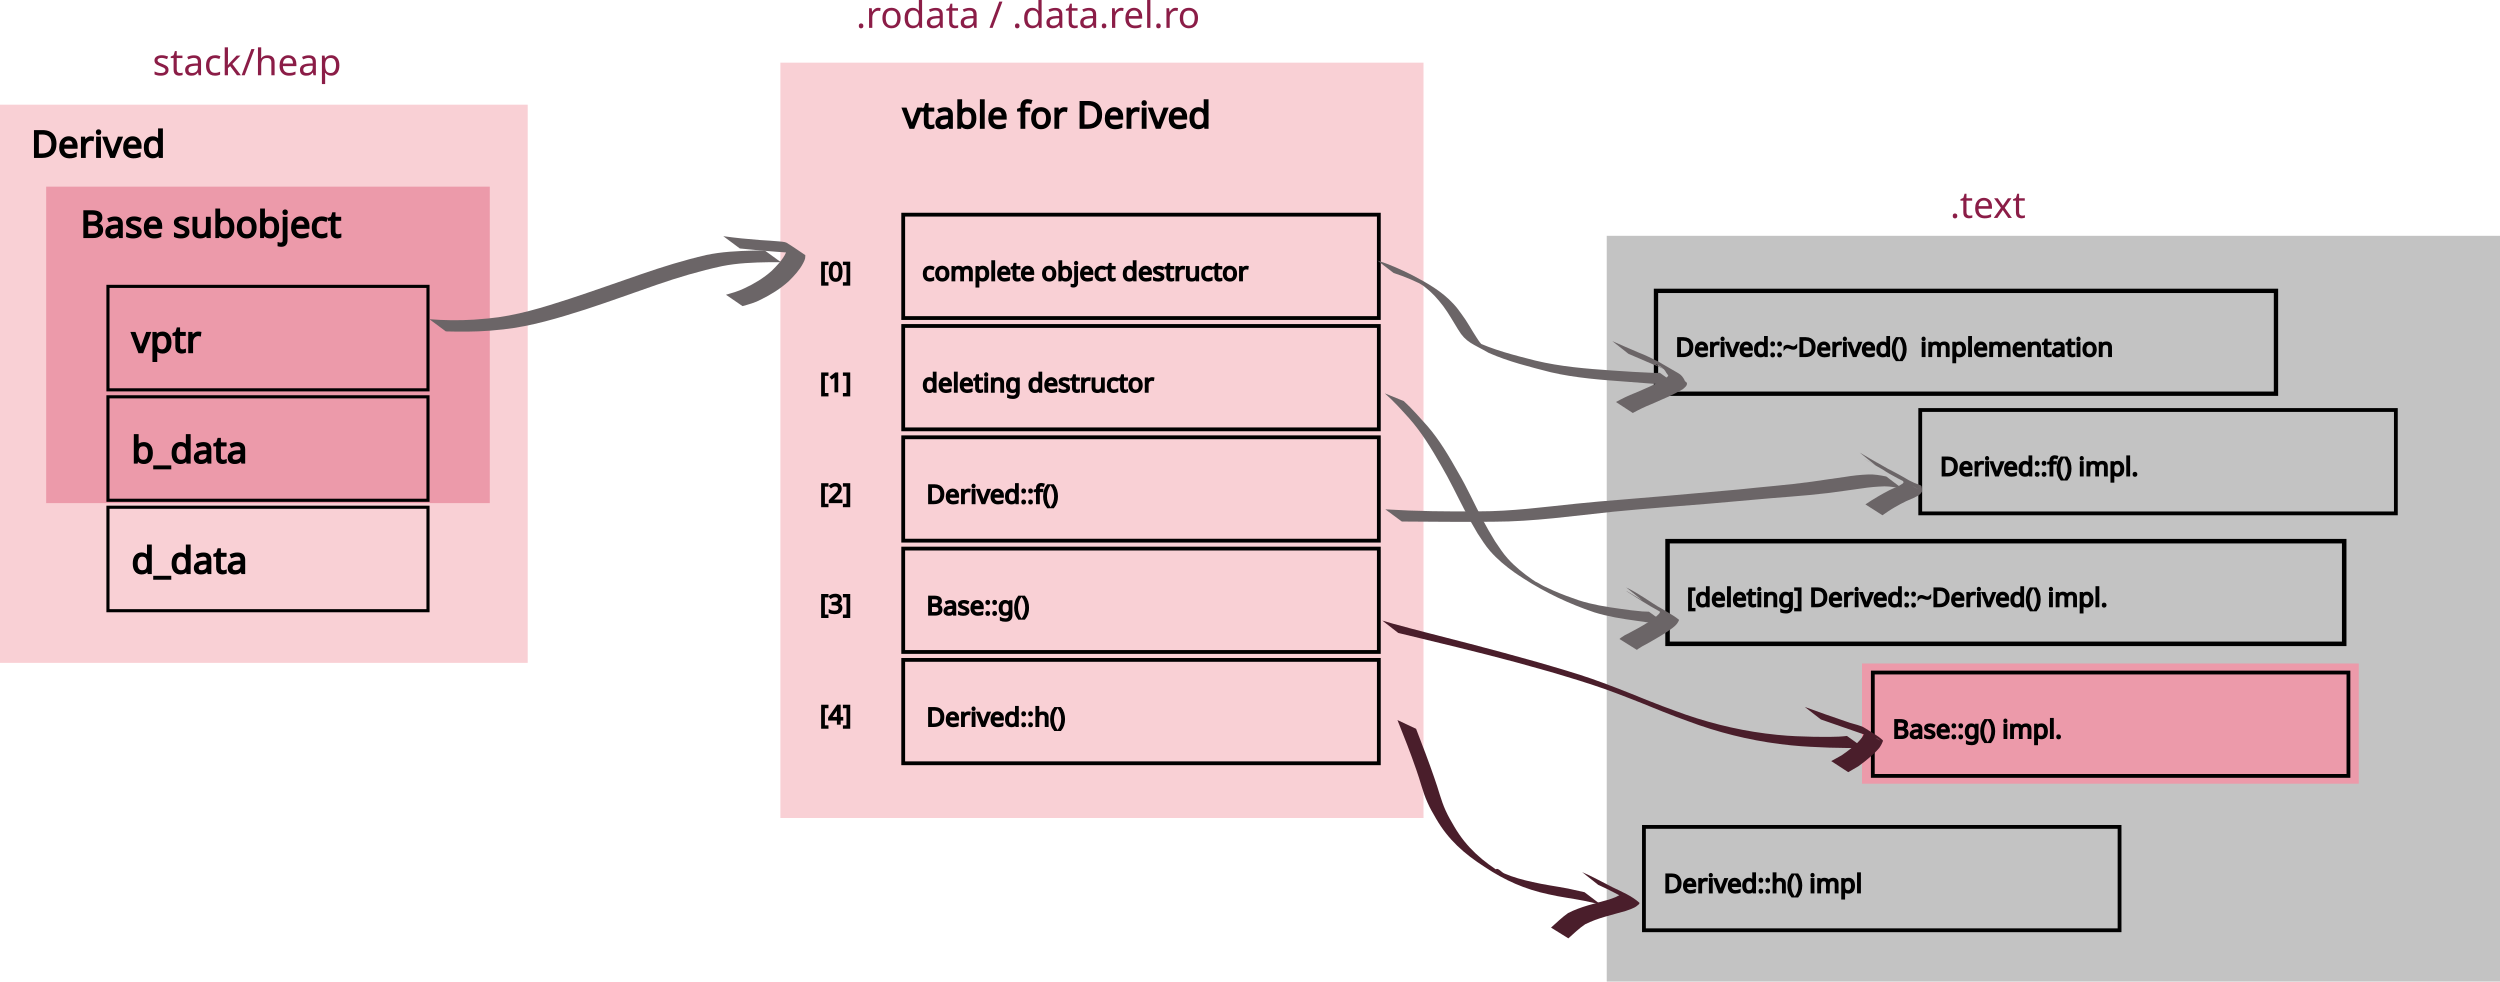
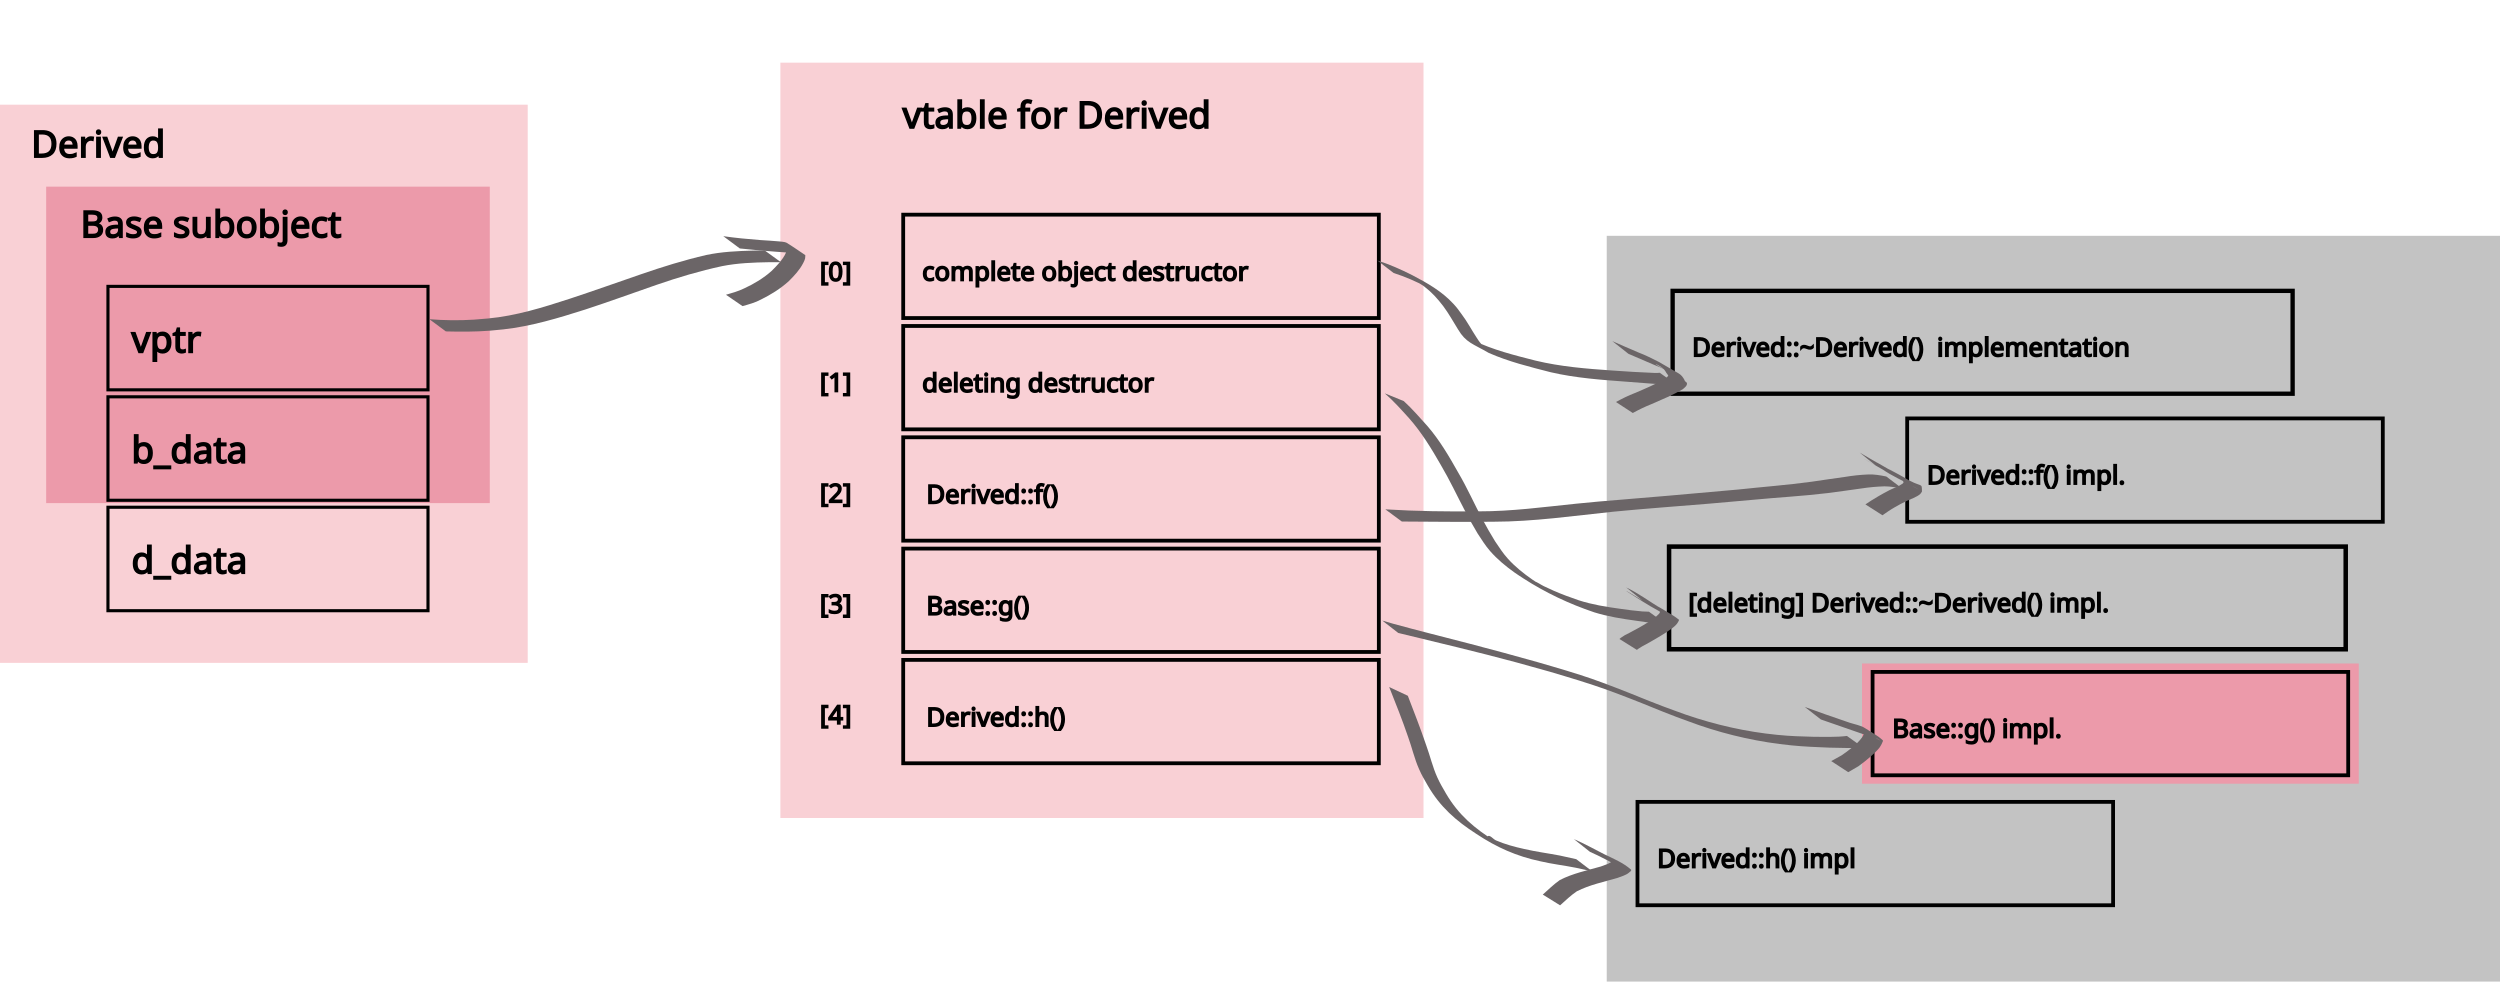
<svg xmlns="http://www.w3.org/2000/svg" width="480.707mm" height="188.742mm" viewBox="0 0 480.707 188.742" version="1.1" id="svg1">
  <defs id="defs1">
    <linearGradient id="swatch25">
      <stop style="stop-color:#6b6567;stop-opacity:1;" offset="0" id="stop25" />
    </linearGradient>
  </defs>
  <rect style="fill:#c3c3c3;fill-opacity:1;stroke-width:0.548" id="rect2-0" width="171.759" height="143.399" x="308.948" y="45.343" />
  <g id="layer1" transform="translate(-46.04083,-47.75309)">
    <rect style="fill:#f7c6cc;fill-opacity:0.82;stroke-width:0.247" id="rect1" width="101.468" height="107.332" x="46.041" y="67.882" />
    <rect style="fill:#f7c6cc;fill-opacity:0.82;stroke-width:0.318" id="rect1-6" width="123.662" height="145.237" x="196.096" y="59.803" />
    <rect style="fill:#ec9aaa;fill-opacity:1;stroke-width:0.251" id="rect2" width="85.3" height="60.851" x="54.918" y="83.642" />
    <text xml:space="preserve" style="font-style:normal;font-variant:normal;font-weight:normal;font-stretch:normal;font-size:4.939px;font-family:'Hack Nerd Font Mono';-inkscape-font-specification:'Hack Nerd Font Mono, Normal';font-variant-ligatures:normal;font-variant-caps:normal;font-variant-numeric:normal;font-variant-east-asian:normal;text-align:start;writing-mode:lr-tb;direction:ltr;text-anchor:start;fill:#000000;fill-opacity:1;stroke:#000000;stroke-width:0.3;stroke-dasharray:none;stroke-opacity:1" x="52.037" y="77.967" id="text3-9-6">
      <tspan id="tspan3-3-6" style="font-style:normal;font-variant:normal;font-weight:normal;font-stretch:normal;font-size:7.056px;font-family:'Hack Nerd Font Mono';-inkscape-font-specification:'Hack Nerd Font Mono, Normal';font-variant-ligatures:normal;font-variant-caps:normal;font-variant-numeric:normal;font-variant-east-asian:normal;fill:#000000;fill-opacity:1;stroke-width:0.3;stroke-dasharray:none" x="52.037" y="77.967">Derived</tspan>
    </text>
    <text xml:space="preserve" style="font-style:normal;font-variant:normal;font-weight:normal;font-stretch:normal;font-size:4.939px;font-family:'Hack Nerd Font Mono';-inkscape-font-specification:'Hack Nerd Font Mono, Normal';font-variant-ligatures:normal;font-variant-caps:normal;font-variant-numeric:normal;font-variant-east-asian:normal;text-align:start;writing-mode:lr-tb;direction:ltr;text-anchor:start;fill:#000000;fill-opacity:1;stroke:#000000;stroke-width:0.3;stroke-dasharray:none;stroke-opacity:1" x="61.528" y="93.374" id="text3-9-6-0">
      <tspan id="tspan3-3-6-4" style="font-style:normal;font-variant:normal;font-weight:normal;font-stretch:normal;font-size:7.056px;font-family:'Hack Nerd Font Mono';-inkscape-font-specification:'Hack Nerd Font Mono, Normal';font-variant-ligatures:normal;font-variant-caps:normal;font-variant-numeric:normal;font-variant-east-asian:normal;fill:#000000;fill-opacity:1;stroke-width:0.3;stroke-dasharray:none" x="61.528" y="93.374">Base subobject</tspan>
    </text>
    <g id="g5-0" transform="translate(-38.42164,103)">
      <g id="g8-1" transform="translate(58.81746,-6.151843)" />
      <g id="g11" transform="translate(-81.9942,-56.24989)">
        <g id="g8" transform="translate(50.07812,2.997634)">
          <text xml:space="preserve" style="font-style:normal;font-variant:normal;font-weight:normal;font-stretch:normal;font-size:4.939px;font-family:'Hack Nerd Font Mono';-inkscape-font-specification:'Hack Nerd Font Mono, Normal';font-variant-ligatures:normal;font-variant-caps:normal;font-variant-numeric:normal;font-variant-east-asian:normal;text-align:start;writing-mode:lr-tb;direction:ltr;text-anchor:start;fill:#000000;fill-opacity:1;stroke:#000000;stroke-width:0.3;stroke-dasharray:none;stroke-opacity:1" x="54.324" y="101.806" id="text3-9-6-0-4" transform="translate(87.34087,-36.03676)">
            <tspan id="tspan3-3-6-4-1" style="font-style:normal;font-variant:normal;font-weight:normal;font-stretch:normal;font-size:7.056px;font-family:'Hack Nerd Font Mono';-inkscape-font-specification:'Hack Nerd Font Mono, Normal';font-variant-ligatures:normal;font-variant-caps:normal;font-variant-numeric:normal;font-variant-east-asian:normal;fill:#000000;fill-opacity:1;stroke-width:0.3;stroke-dasharray:none" x="54.324" y="101.806">vptr</tspan>
          </text>
          <rect style="fill:none;fill-opacity:1;stroke:#000000;stroke-width:0.6;stroke-dasharray:none;stroke-opacity:1" id="rect3-0" width="61.538" height="19.894" x="137.163" y="97.403" transform="translate(-0.02605311,-44.33292)" />
        </g>
        <g id="g10" transform="translate(50.07812,45.46654)">
          <text xml:space="preserve" style="font-style:normal;font-variant:normal;font-weight:normal;font-stretch:normal;font-size:4.939px;font-family:'Hack Nerd Font Mono';-inkscape-font-specification:'Hack Nerd Font Mono, Normal';font-variant-ligatures:normal;font-variant-caps:normal;font-variant-numeric:normal;font-variant-east-asian:normal;text-align:start;writing-mode:lr-tb;direction:ltr;text-anchor:start;fill:#000000;fill-opacity:1;stroke:#000000;stroke-width:0.3;stroke-dasharray:none;stroke-opacity:1" x="54.324" y="101.806" id="text3-9-6-0-4-5" transform="translate(87.34087,-36.03676)">
            <tspan id="tspan3-3-6-4-1-0" style="font-style:normal;font-variant:normal;font-weight:normal;font-stretch:normal;font-size:7.056px;font-family:'Hack Nerd Font Mono';-inkscape-font-specification:'Hack Nerd Font Mono, Normal';font-variant-ligatures:normal;font-variant-caps:normal;font-variant-numeric:normal;font-variant-east-asian:normal;fill:#000000;fill-opacity:1;stroke-width:0.3;stroke-dasharray:none" x="54.324" y="101.806">d_data</tspan>
          </text>
          <rect style="fill:none;fill-opacity:1;stroke:#000000;stroke-width:0.6;stroke-dasharray:none;stroke-opacity:1" id="rect3-0-6" width="61.538" height="19.894" x="137.163" y="97.403" transform="translate(-0.02605311,-44.33292)" />
        </g>
        <g id="g8-5" transform="translate(50.07812,24.23209)">
          <g id="g9">
            <text xml:space="preserve" style="font-style:normal;font-variant:normal;font-weight:normal;font-stretch:normal;font-size:4.939px;font-family:'Hack Nerd Font Mono';-inkscape-font-specification:'Hack Nerd Font Mono, Normal';font-variant-ligatures:normal;font-variant-caps:normal;font-variant-numeric:normal;font-variant-east-asian:normal;text-align:start;writing-mode:lr-tb;direction:ltr;text-anchor:start;fill:#000000;fill-opacity:1;stroke:#000000;stroke-width:0.3;stroke-dasharray:none;stroke-opacity:1" x="54.324" y="101.806" id="text3-9-6-0-4-9" transform="translate(87.34087,-36.03676)">
              <tspan id="tspan3-3-6-4-1-9" style="font-style:normal;font-variant:normal;font-weight:normal;font-stretch:normal;font-size:7.056px;font-family:'Hack Nerd Font Mono';-inkscape-font-specification:'Hack Nerd Font Mono, Normal';font-variant-ligatures:normal;font-variant-caps:normal;font-variant-numeric:normal;font-variant-east-asian:normal;fill:#000000;fill-opacity:1;stroke-width:0.3;stroke-dasharray:none" x="54.324" y="101.806">b_data</tspan>
            </text>
            <rect style="fill:none;fill-opacity:1;stroke:#000000;stroke-width:0.6;stroke-dasharray:none;stroke-opacity:1" id="rect3-0-0" width="61.538" height="19.894" x="137.163" y="97.403" transform="translate(-0.02605311,-44.33292)" />
          </g>
        </g>
      </g>
    </g>
    <text xml:space="preserve" style="font-style:normal;font-variant:normal;font-weight:normal;font-stretch:normal;font-size:4.939px;font-family:'Hack Nerd Font Mono';-inkscape-font-specification:'Hack Nerd Font Mono, Normal';font-variant-ligatures:normal;font-variant-caps:normal;font-variant-numeric:normal;font-variant-east-asian:normal;text-align:start;writing-mode:lr-tb;direction:ltr;text-anchor:start;fill:#000000;fill-opacity:1;stroke:#000000;stroke-width:0.3;stroke-dasharray:none;stroke-opacity:1" x="219.584" y="72.37" id="text3-9-6-0-8">
      <tspan id="tspan3-3-6-4-0" style="font-style:normal;font-variant:normal;font-weight:normal;font-stretch:normal;font-size:7.056px;font-family:'Hack Nerd Font Mono';-inkscape-font-specification:'Hack Nerd Font Mono, Normal';font-variant-ligatures:normal;font-variant-caps:normal;font-variant-numeric:normal;font-variant-east-asian:normal;fill:#000000;fill-opacity:1;stroke-width:0.3;stroke-dasharray:none" x="219.584" y="72.37">vtable for Derived</tspan>
    </text>
    <g id="g13" transform="translate(70.87616,13.10213)">
      <text xml:space="preserve" style="font-style:normal;font-variant:normal;font-weight:normal;font-stretch:normal;font-size:4.939px;font-family:'Hack Nerd Font Mono';-inkscape-font-specification:'Hack Nerd Font Mono, Normal';font-variant-ligatures:normal;font-variant-caps:normal;font-variant-numeric:normal;font-variant-east-asian:normal;text-align:start;writing-mode:lr-tb;direction:ltr;text-anchor:start;fill:#000000;fill-opacity:1;stroke:#000000;stroke-width:0.3;stroke-dasharray:none;stroke-opacity:1" x="153.298" y="131.446" id="text3-9-6-0-4-59">
        <tspan id="tspan3-3-6-4-1-22" style="font-style:normal;font-variant:normal;font-weight:normal;font-stretch:normal;font-size:4.939px;font-family:'Hack Nerd Font Mono';-inkscape-font-specification:'Hack Nerd Font Mono, Normal';font-variant-ligatures:normal;font-variant-caps:normal;font-variant-numeric:normal;font-variant-east-asian:normal;fill:#000000;fill-opacity:1;stroke-width:0.3;stroke-dasharray:none" x="153.298" y="131.446">Derived::f()</tspan>
      </text>
      <rect style="fill:none;fill-opacity:1;stroke:#000000;stroke-width:0.731;stroke-dasharray:none;stroke-opacity:1" id="rect3-0-8" width="91.454" height="19.877" x="148.836" y="118.733" />
    </g>
    <g id="g15" transform="translate(70.87616,13.47242)">
      <text xml:space="preserve" style="font-style:normal;font-variant:normal;font-weight:normal;font-stretch:normal;font-size:4.939px;font-family:'Hack Nerd Font Mono';-inkscape-font-specification:'Hack Nerd Font Mono, Normal';font-variant-ligatures:normal;font-variant-caps:normal;font-variant-numeric:normal;font-variant-east-asian:normal;text-align:start;writing-mode:lr-tb;direction:ltr;text-anchor:start;fill:#000000;fill-opacity:1;stroke:#000000;stroke-width:0.3;stroke-dasharray:none;stroke-opacity:1" x="153.298" y="173.915" id="text3-9-6-0-4-5-7">
        <tspan id="tspan3-3-6-4-1-0-36" style="font-style:normal;font-variant:normal;font-weight:normal;font-stretch:normal;font-size:4.939px;font-family:'Hack Nerd Font Mono';-inkscape-font-specification:'Hack Nerd Font Mono, Normal';font-variant-ligatures:normal;font-variant-caps:normal;font-variant-numeric:normal;font-variant-east-asian:normal;fill:#000000;fill-opacity:1;stroke-width:0.3;stroke-dasharray:none" x="153.298" y="173.915">Derived::h()</tspan>
      </text>
      <rect style="fill:none;fill-opacity:1;stroke:#000000;stroke-width:0.731;stroke-dasharray:none;stroke-opacity:1" id="rect3-0-6-1" width="91.454" height="19.877" x="148.836" y="161.167" />
    </g>
    <g id="g14" transform="translate(70.87616,13.28728)">
      <text xml:space="preserve" style="font-style:normal;font-variant:normal;font-weight:normal;font-stretch:normal;font-size:4.939px;font-family:'Hack Nerd Font Mono';-inkscape-font-specification:'Hack Nerd Font Mono, Normal';font-variant-ligatures:normal;font-variant-caps:normal;font-variant-numeric:normal;font-variant-east-asian:normal;text-align:start;writing-mode:lr-tb;direction:ltr;text-anchor:start;fill:#000000;fill-opacity:1;stroke:#000000;stroke-width:0.3;stroke-dasharray:none;stroke-opacity:1" x="153.298" y="152.681" id="text3-9-6-0-4-9-3">
        <tspan id="tspan3-3-6-4-1-9-1" style="font-style:normal;font-variant:normal;font-weight:normal;font-stretch:normal;font-size:4.939px;font-family:'Hack Nerd Font Mono';-inkscape-font-specification:'Hack Nerd Font Mono, Normal';font-variant-ligatures:normal;font-variant-caps:normal;font-variant-numeric:normal;font-variant-east-asian:normal;fill:#000000;fill-opacity:1;stroke-width:0.3;stroke-dasharray:none" x="153.298" y="152.681">Base::g()</tspan>
      </text>
      <rect style="fill:none;fill-opacity:1;stroke:#000000;stroke-width:0.731;stroke-dasharray:none;stroke-opacity:1" id="rect3-0-0-9" width="91.454" height="19.877" x="148.836" y="139.95" />
    </g>
    <text xml:space="preserve" style="font-style:normal;font-variant:normal;font-weight:normal;font-stretch:normal;font-size:4.939px;font-family:'Hack Nerd Font Mono';-inkscape-font-specification:'Hack Nerd Font Mono, Normal';font-variant-ligatures:normal;font-variant-caps:normal;font-variant-numeric:normal;font-variant-east-asian:normal;text-align:start;writing-mode:lr-tb;direction:ltr;text-anchor:start;fill:#000000;fill-opacity:1;stroke:#000000;stroke-width:0.3;stroke-dasharray:none;stroke-opacity:1" x="203.692" y="101.745" id="text3-9-6-0-4-59-5-5-6-9">
      <tspan id="tspan3-3-6-4-1-22-0-4-2-6" style="font-style:normal;font-variant:normal;font-weight:normal;font-stretch:normal;font-size:4.939px;font-family:'Hack Nerd Font Mono';-inkscape-font-specification:'Hack Nerd Font Mono, Normal';font-variant-ligatures:normal;font-variant-caps:normal;font-variant-numeric:normal;font-variant-east-asian:normal;fill:#000000;fill-opacity:1;stroke-width:0.3;stroke-dasharray:none" x="203.692" y="101.745">[0]</tspan>
    </text>
    <text xml:space="preserve" style="font-style:normal;font-variant:normal;font-weight:normal;font-stretch:normal;font-size:4.939px;font-family:'Hack Nerd Font Mono';-inkscape-font-specification:'Hack Nerd Font Mono, Normal';font-variant-ligatures:normal;font-variant-caps:normal;font-variant-numeric:normal;font-variant-east-asian:normal;text-align:start;writing-mode:lr-tb;direction:ltr;text-anchor:start;fill:#000000;fill-opacity:1;stroke:#000000;stroke-width:0.3;stroke-dasharray:none;stroke-opacity:1" x="203.692" y="123.045" id="text3-9-6-0-4-59-5-5-6-8-0">
      <tspan style="font-style:normal;font-variant:normal;font-weight:normal;font-stretch:normal;font-size:4.939px;font-family:'Hack Nerd Font Mono';-inkscape-font-specification:'Hack Nerd Font Mono, Normal';font-variant-ligatures:normal;font-variant-caps:normal;font-variant-numeric:normal;font-variant-east-asian:normal;fill:#000000;fill-opacity:1;stroke-width:0.3;stroke-dasharray:none" x="203.692" y="123.045" id="tspan15-2">[1]</tspan>
    </text>
    <text xml:space="preserve" style="font-style:normal;font-variant:normal;font-weight:normal;font-stretch:normal;font-size:4.939px;font-family:'Hack Nerd Font Mono';-inkscape-font-specification:'Hack Nerd Font Mono, Normal';font-variant-ligatures:normal;font-variant-caps:normal;font-variant-numeric:normal;font-variant-east-asian:normal;text-align:start;writing-mode:lr-tb;direction:ltr;text-anchor:start;fill:#000000;fill-opacity:1;stroke:#000000;stroke-width:0.3;stroke-dasharray:none;stroke-opacity:1" x="203.692" y="144.346" id="text3-9-6-0-4-59-5-5-6-2">
      <tspan id="tspan3-3-6-4-1-22-0-4-2-1" style="font-style:normal;font-variant:normal;font-weight:normal;font-stretch:normal;font-size:4.939px;font-family:'Hack Nerd Font Mono';-inkscape-font-specification:'Hack Nerd Font Mono, Normal';font-variant-ligatures:normal;font-variant-caps:normal;font-variant-numeric:normal;font-variant-east-asian:normal;fill:#000000;fill-opacity:1;stroke-width:0.3;stroke-dasharray:none" x="203.692" y="144.346">[2]</tspan>
    </text>
    <text xml:space="preserve" style="font-style:normal;font-variant:normal;font-weight:normal;font-stretch:normal;font-size:4.939px;font-family:'Hack Nerd Font Mono';-inkscape-font-specification:'Hack Nerd Font Mono, Normal';font-variant-ligatures:normal;font-variant-caps:normal;font-variant-numeric:normal;font-variant-east-asian:normal;text-align:start;writing-mode:lr-tb;direction:ltr;text-anchor:start;fill:#000000;fill-opacity:1;stroke:#000000;stroke-width:0.3;stroke-dasharray:none;stroke-opacity:1" x="203.692" y="165.646" id="text3-9-6-0-4-59-5-5-6-8-5">
      <tspan style="font-style:normal;font-variant:normal;font-weight:normal;font-stretch:normal;font-size:4.939px;font-family:'Hack Nerd Font Mono';-inkscape-font-specification:'Hack Nerd Font Mono, Normal';font-variant-ligatures:normal;font-variant-caps:normal;font-variant-numeric:normal;font-variant-east-asian:normal;fill:#000000;fill-opacity:1;stroke-width:0.3;stroke-dasharray:none" x="203.692" y="165.646" id="tspan15-9">[3]</tspan>
    </text>
    <text xml:space="preserve" style="font-style:normal;font-variant:normal;font-weight:normal;font-stretch:normal;font-size:4.939px;font-family:'Hack Nerd Font Mono';-inkscape-font-specification:'Hack Nerd Font Mono, Normal';font-variant-ligatures:normal;font-variant-caps:normal;font-variant-numeric:normal;font-variant-east-asian:normal;text-align:start;writing-mode:lr-tb;direction:ltr;text-anchor:start;fill:#000000;fill-opacity:1;stroke:#000000;stroke-width:0.3;stroke-dasharray:none;stroke-opacity:1" x="203.692" y="186.947" id="text3-9-6-0-4-59-5-5-6-1">
      <tspan id="tspan3-3-6-4-1-22-0-4-2-0" style="font-style:normal;font-variant:normal;font-weight:normal;font-stretch:normal;font-size:4.939px;font-family:'Hack Nerd Font Mono';-inkscape-font-specification:'Hack Nerd Font Mono, Normal';font-variant-ligatures:normal;font-variant-caps:normal;font-variant-numeric:normal;font-variant-east-asian:normal;fill:#000000;fill-opacity:1;stroke-width:0.3;stroke-dasharray:none" x="203.692" y="186.947">[4]</tspan>
    </text>
    <g id="g12" transform="translate(68.39502,22.28443)">
      <text xml:space="preserve" style="font-style:normal;font-variant:normal;font-weight:normal;font-stretch:normal;font-size:4.939px;font-family:'Hack Nerd Font Mono';-inkscape-font-specification:'Hack Nerd Font Mono, Normal';font-variant-ligatures:normal;font-variant-caps:normal;font-variant-numeric:normal;font-variant-east-asian:normal;text-align:start;writing-mode:lr-tb;direction:ltr;text-anchor:start;fill:#000000;fill-opacity:1;stroke:#000000;stroke-width:0.3;stroke-dasharray:none;stroke-opacity:1" x="154.968" y="100.837" id="text3-9-6-0-4-5-7-6">
        <tspan id="tspan3-3-6-4-1-0-36-1" style="font-style:normal;font-variant:normal;font-weight:normal;font-stretch:normal;font-size:4.939px;font-family:'Hack Nerd Font Mono';-inkscape-font-specification:'Hack Nerd Font Mono, Normal';font-variant-ligatures:normal;font-variant-caps:normal;font-variant-numeric:normal;font-variant-east-asian:normal;fill:#000000;fill-opacity:1;stroke-width:0.3;stroke-dasharray:none" x="154.968" y="100.837">deleting destructor</tspan>
      </text>
      <rect style="fill:none;fill-opacity:1;stroke:#000000;stroke-width:0.731;stroke-dasharray:none;stroke-opacity:1" id="rect3-0-6-1-0" width="91.454" height="19.877" x="151.317" y="88.148" />
    </g>
    <g id="g7" transform="translate(68.39502,22.09927)">
      <text xml:space="preserve" style="font-style:normal;font-variant:normal;font-weight:normal;font-stretch:normal;font-size:4.939px;font-family:'Hack Nerd Font Mono';-inkscape-font-specification:'Hack Nerd Font Mono, Normal';font-variant-ligatures:normal;font-variant-caps:normal;font-variant-numeric:normal;font-variant-east-asian:normal;text-align:start;writing-mode:lr-tb;direction:ltr;text-anchor:start;fill:#000000;fill-opacity:1;stroke:#000000;stroke-width:0.3;stroke-dasharray:none;stroke-opacity:1" x="154.968" y="79.602" id="text3-9-6-0-4-9-3-6">
        <tspan id="tspan3-3-6-4-1-9-1-3" style="font-style:normal;font-variant:normal;font-weight:normal;font-stretch:normal;font-size:4.939px;font-family:'Hack Nerd Font Mono';-inkscape-font-specification:'Hack Nerd Font Mono, Normal';font-variant-ligatures:normal;font-variant-caps:normal;font-variant-numeric:normal;font-variant-east-asian:normal;fill:#000000;fill-opacity:1;stroke-width:0.3;stroke-dasharray:none" x="154.968" y="79.602">complete object destructor</tspan>
      </text>
      <rect style="fill:none;fill-opacity:1;stroke:#000000;stroke-width:0.731;stroke-dasharray:none;stroke-opacity:1" id="rect3-0-0-9-2" width="91.454" height="19.877" x="151.317" y="66.931" />
    </g>
    <g id="g47" style="fill:#6b6567;fill-opacity:1" transform="translate(13.51206,11.89255)">
      <path style="fill:#6b6567;fill-opacity:1;fill-rule:nonzero;stroke:none;stroke-width:1;stroke-dasharray:none;stroke-opacity:1" id="path46" d="m 118.262,99.586 c 2.801,0.071 5.607,0.079 8.403,-0.136 0.884,-0.068 1.766,-0.17 2.648,-0.255 5.392,-0.595 10.606,-2.183 15.756,-3.821 4.595,-1.499 9.134,-3.161 13.701,-4.742 4.135,-1.428 8.329,-2.679 12.607,-3.599 2.984,-0.592 6.028,-0.704 9.061,-0.757 1.547,-0.01 0.802,-0.009 2.236,-0.004 0,0 -3.116,-2.262 -3.116,-2.262 v 0 c -1.412,0.019 -0.676,0.007 -2.206,0.034 -3.031,0.085 -6.075,0.221 -9.051,0.855 -4.248,0.981 -8.412,2.278 -12.531,3.701 -4.574,1.576 -9.132,3.2 -13.726,4.715 -5.114,1.664 -10.288,3.282 -15.67,3.783 -0.889,0.074 -1.777,0.166 -2.668,0.222 -2.869,0.182 -5.752,0.152 -8.617,-0.082 z" />
      <path style="fill:#6b6567;fill-opacity:1;fill-rule:nonzero;stroke:none;stroke-width:1;stroke-dasharray:none;stroke-opacity:1" id="path47" d="m 174.782,83.634 c 2.325,0.249 4.653,0.455 6.984,0.632 1.213,0.084 2.429,0.156 3.637,0.298 0.276,0.032 0.554,0.055 0.824,0.12 0.209,0.05 0.793,0.327 0.604,0.224 -1.004,-0.548 -2.037,-1.04 -3.055,-1.561 0.02,0.166 0.087,0.333 0.06,0.498 -0.231,1.388 -1.957,3.135 -2.914,4.09 -1.573,1.406 -3.39,2.504 -5.302,3.379 -1.117,0.542 -2.313,0.884 -3.503,1.222 0,0 3.19,2.186 3.19,2.186 v 0 c 1.211,-0.344 2.435,-0.663 3.547,-1.27 1.915,-0.945 3.743,-2.081 5.334,-3.516 1.05,-1.055 2.076,-2.121 2.764,-3.459 0.142,-0.277 0.289,-0.557 0.371,-0.857 0.062,-0.227 0.035,-0.47 0.053,-0.705 -1.212,-0.799 -2.39,-1.65 -3.635,-2.396 -0.244,-0.146 -1.225,-0.225 -1.433,-0.244 -1.193,-0.111 -2.391,-0.175 -3.587,-0.255 -2.379,-0.185 -4.756,-0.405 -7.118,-0.747 z" />
    </g>
-     <text xml:space="preserve" style="font-style:normal;font-variant:normal;font-weight:normal;font-stretch:normal;font-size:7.056px;font-family:'Hack Nerd Font Mono';-inkscape-font-specification:'Hack Nerd Font Mono, Normal';font-variant-ligatures:normal;font-variant-caps:normal;font-variant-numeric:normal;font-variant-east-asian:normal;text-align:start;writing-mode:lr-tb;direction:ltr;text-anchor:start;fill:#e09aec;fill-opacity:1;fill-rule:nonzero;stroke:none;stroke-width:1;stroke-dasharray:none;stroke-opacity:1" x="75.384" y="62.232" id="text49">
-       <tspan id="tspan49" style="fill:#8b1d47;fill-opacity:1;stroke-width:1" x="75.384" y="62.232">stack/heap</tspan>
-     </text>
    <rect style="fill:#ec9aaa;fill-opacity:1;stroke-width:0.164" id="rect2-4-3" width="95.527" height="23.116" x="404.069" y="175.332" />
-     <text xml:space="preserve" style="font-style:normal;font-variant:normal;font-weight:normal;font-stretch:normal;font-size:7.056px;font-family:'Hack Nerd Font Mono';-inkscape-font-specification:'Hack Nerd Font Mono, Normal';font-variant-ligatures:normal;font-variant-caps:normal;font-variant-numeric:normal;font-variant-east-asian:normal;text-align:start;writing-mode:lr-tb;direction:ltr;text-anchor:start;fill:#8b1d47;fill-opacity:1;fill-rule:nonzero;stroke:none;stroke-width:1;stroke-dasharray:none;stroke-opacity:1" x="210.66" y="53.114" id="text50">
-       <tspan id="tspan50" style="stroke-width:1" x="210.66" y="53.114">.rodata / .data.rel.ro</tspan>
-     </text>
-     <text xml:space="preserve" style="font-style:normal;font-variant:normal;font-weight:normal;font-stretch:normal;font-size:7.056px;font-family:'Hack Nerd Font Mono';-inkscape-font-specification:'Hack Nerd Font Mono, Normal';font-variant-ligatures:normal;font-variant-caps:normal;font-variant-numeric:normal;font-variant-east-asian:normal;text-align:start;writing-mode:lr-tb;direction:ltr;text-anchor:start;fill:#8b1d47;fill-opacity:1;fill-rule:nonzero;stroke:none;stroke-width:1;stroke-dasharray:none;stroke-opacity:1" x="421.002" y="89.657" id="text51">
-       <tspan id="tspan51" style="stroke-width:1" x="421.002" y="89.657">.text</tspan>
-     </text>
-     <g id="g27">
+     <g id="g27" transform="translate(0.2907905,1.043467)">
      <text xml:space="preserve" style="font-style:normal;font-variant:normal;font-weight:normal;font-stretch:normal;font-size:4.939px;font-family:'Hack Nerd Font Mono';-inkscape-font-specification:'Hack Nerd Font Mono, Normal';font-variant-ligatures:normal;font-variant-caps:normal;font-variant-numeric:normal;font-variant-east-asian:normal;text-align:start;writing-mode:lr-tb;direction:ltr;text-anchor:start;fill:#000000;fill-opacity:1;stroke:#000000;stroke-width:0.3;stroke-dasharray:none;stroke-opacity:1" x="370.4" y="164.375" id="text3-9-6-0-4-59-5-5-9-4">
        <tspan id="tspan3-3-6-4-1-22-0-4-3-3" style="font-style:normal;font-variant:normal;font-weight:normal;font-stretch:normal;font-size:4.939px;font-family:'Hack Nerd Font Mono';-inkscape-font-specification:'Hack Nerd Font Mono, Normal';font-variant-ligatures:normal;font-variant-caps:normal;font-variant-numeric:normal;font-variant-east-asian:normal;fill:#000000;fill-opacity:1;stroke-width:0.3;stroke-dasharray:none" x="370.4" y="164.375">[deleting] Derived::~Derived() impl.</tspan>
      </text>
      <rect style="fill:none;fill-opacity:1;stroke:#000000;stroke-width:0.869;stroke-dasharray:none;stroke-opacity:1" id="rect3-0-8-3-7-6-5" width="130.109" height="19.74" x="366.682" y="151.811" />
    </g>
-     <g id="g28">
+     <g id="g28" transform="translate(-2.510607,1.618827)">
      <text xml:space="preserve" style="font-style:normal;font-variant:normal;font-weight:normal;font-stretch:normal;font-size:4.939px;font-family:'Hack Nerd Font Mono';-inkscape-font-specification:'Hack Nerd Font Mono, Normal';font-variant-ligatures:normal;font-variant-caps:normal;font-variant-numeric:normal;font-variant-east-asian:normal;text-align:start;writing-mode:lr-tb;direction:ltr;text-anchor:start;fill:#000000;fill-opacity:1;stroke:#000000;stroke-width:0.3;stroke-dasharray:none;stroke-opacity:1" x="419.056" y="139.222" id="text3-9-6-0-4-59-5-5-9-4-0">
        <tspan id="tspan3-3-6-4-1-22-0-4-3-3-6" style="font-style:normal;font-variant:normal;font-weight:normal;font-stretch:normal;font-size:4.939px;font-family:'Hack Nerd Font Mono';-inkscape-font-specification:'Hack Nerd Font Mono, Normal';font-variant-ligatures:normal;font-variant-caps:normal;font-variant-numeric:normal;font-variant-east-asian:normal;fill:#000000;fill-opacity:1;stroke-width:0.3;stroke-dasharray:none" x="419.056" y="139.222">Derived::f() impl.</tspan>
      </text>
      <rect style="fill:none;fill-opacity:1;stroke:#000000;stroke-width:0.731;stroke-dasharray:none;stroke-opacity:1" id="rect3-0-8-3-7-6-5-8" width="91.454" height="19.877" x="415.269" y="126.589" />
    </g>
-     <g id="g29">
+     <g id="g29" transform="translate(3.200047)">
      <text xml:space="preserve" style="font-style:normal;font-variant:normal;font-weight:normal;font-stretch:normal;font-size:4.939px;font-family:'Hack Nerd Font Mono';-inkscape-font-specification:'Hack Nerd Font Mono, Normal';font-variant-ligatures:normal;font-variant-caps:normal;font-variant-numeric:normal;font-variant-east-asian:normal;text-align:start;writing-mode:lr-tb;direction:ltr;text-anchor:start;fill:#000000;fill-opacity:1;stroke:#000000;stroke-width:0.3;stroke-dasharray:none;stroke-opacity:1" x="368.194" y="116.264" id="text3-9-6-0-4-59-5-5-9-4-3">
        <tspan id="tspan3-3-6-4-1-22-0-4-3-3-3" style="font-style:normal;font-variant:normal;font-weight:normal;font-stretch:normal;font-size:4.939px;font-family:'Hack Nerd Font Mono';-inkscape-font-specification:'Hack Nerd Font Mono, Normal';font-variant-ligatures:normal;font-variant-caps:normal;font-variant-numeric:normal;font-variant-east-asian:normal;fill:#000000;fill-opacity:1;stroke-width:0.3;stroke-dasharray:none" x="368.194" y="116.264">Derived::~Derived()  implementation</tspan>
      </text>
      <rect style="fill:none;fill-opacity:1;stroke:#000000;stroke-width:0.833;stroke-dasharray:none;stroke-opacity:1" id="rect3-0-8-3-7-6-5-7" width="119.213" height="19.776" x="364.458" y="103.681" />
    </g>
-     <g id="g25">
+     <g id="g25" transform="translate(-0.04475403,-0.1179485)">
      <text xml:space="preserve" style="font-style:normal;font-variant:normal;font-weight:normal;font-stretch:normal;font-size:4.939px;font-family:'Hack Nerd Font Mono';-inkscape-font-specification:'Hack Nerd Font Mono, Normal';font-variant-ligatures:normal;font-variant-caps:normal;font-variant-numeric:normal;font-variant-east-asian:normal;text-align:start;writing-mode:lr-tb;direction:ltr;text-anchor:start;fill:#000000;fill-opacity:1;stroke:#000000;stroke-width:0.3;stroke-dasharray:none;stroke-opacity:1" x="409.937" y="189.702" id="text3-9-6-0-4-59-5-5-9-4-4">
        <tspan id="tspan3-3-6-4-1-22-0-4-3-3-2" style="font-style:normal;font-variant:normal;font-weight:normal;font-stretch:normal;font-size:4.939px;font-family:'Hack Nerd Font Mono';-inkscape-font-specification:'Hack Nerd Font Mono, Normal';font-variant-ligatures:normal;font-variant-caps:normal;font-variant-numeric:normal;font-variant-east-asian:normal;fill:#000000;fill-opacity:1;stroke-width:0.3;stroke-dasharray:none" x="409.937" y="189.702">Base::g() impl.</tspan>
      </text>
      <rect style="fill:none;fill-opacity:1;stroke:#000000;stroke-width:0.731;stroke-dasharray:none;stroke-opacity:1" id="rect3-0-8-3-7-6-5-2" width="91.454" height="19.877" x="406.15" y="177.069" />
    </g>
-     <g id="g24" transform="translate(1.617236,5.147426)">
+     <g id="g24" transform="translate(0.3761838,0.3366346)">
      <g id="g26">
        <text xml:space="preserve" style="font-style:normal;font-variant:normal;font-weight:normal;font-stretch:normal;font-size:4.939px;font-family:'Hack Nerd Font Mono';-inkscape-font-specification:'Hack Nerd Font Mono, Normal';font-variant-ligatures:normal;font-variant-caps:normal;font-variant-numeric:normal;font-variant-east-asian:normal;text-align:start;writing-mode:lr-tb;direction:ltr;text-anchor:start;fill:#000000;fill-opacity:1;stroke:#000000;stroke-width:0.3;stroke-dasharray:none;stroke-opacity:1" x="364.311" y="214.236" id="text3-9-6-0-4-59-5-5-9-4-8">
          <tspan id="tspan3-3-6-4-1-22-0-4-3-3-8" style="font-style:normal;font-variant:normal;font-weight:normal;font-stretch:normal;font-size:4.939px;font-family:'Hack Nerd Font Mono';-inkscape-font-specification:'Hack Nerd Font Mono, Normal';font-variant-ligatures:normal;font-variant-caps:normal;font-variant-numeric:normal;font-variant-east-asian:normal;fill:#000000;fill-opacity:1;stroke-width:0.3;stroke-dasharray:none" x="364.311" y="214.236">Derived::h() impl</tspan>
        </text>
        <rect style="fill:none;fill-opacity:1;stroke:#000000;stroke-width:0.731;stroke-dasharray:none;stroke-opacity:1" id="rect3-0-8-3-7-6-5-9" width="91.454" height="19.877" x="360.524" y="201.603" />
      </g>
    </g>
    <path style="fill:#6b6567;fill-opacity:1;fill-rule:nonzero;stroke:none;stroke-width:1;stroke-dasharray:none;stroke-opacity:1" id="path66" d="m 314.014,100.247 c 2.259,0.714 4.434,1.687 6.533,2.779 -0.636,-0.358 -1.212,-0.857 -1.909,-1.073 -0.477,-0.148 0.83,0.559 1.227,0.862 1.46,1.112 2.6,2.372 3.702,3.826 1.054,1.413 1.905,2.959 2.831,4.454 1.531,2.568 2.816,2.726 5.893,4.512 3.816,1.687 7.894,2.685 11.923,3.72 4.828,1.124 9.793,1.467 14.724,1.834 2.815,0.207 5.626,0.459 8.445,0.603 0.739,-0.012 0.402,0.005 1.012,-0.04 0,0 -3.207,-2.294 -3.207,-2.294 v 0 c -0.562,0.042 -0.249,0.026 -0.941,0.035 -2.753,-0.098 -5.501,-0.285 -8.249,-0.472 -4.931,-0.342 -9.887,-0.739 -14.704,-1.901 -4.073,-1.039 -8.204,-2.06 -12.001,-3.907 4.561,2.715 2.433,1.623 1.582,0.72 -0.351,-0.373 -0.633,-0.81 -0.907,-1.24 -0.982,-1.49 -1.809,-3.083 -2.889,-4.51 -0.657,-0.892 -0.828,-1.175 -1.595,-2.005 -2.214,-2.396 -5.001,-3.976 -7.882,-5.484 -2.17,-1.092 -4.399,-2.099 -6.721,-2.825 z" />
    <path style="fill:#6b6567;fill-opacity:1;fill-rule:nonzero;stroke:none;stroke-width:1;stroke-dasharray:none;stroke-opacity:1" id="path67" d="m 359.161,115.786 c 1.654,0.708 3.299,1.439 4.959,2.133 1.37,0.513 2.654,1.211 3.952,1.877 -5.744,-2.926 -3.293,-2.082 -2.303,-1.244 0.239,0.202 0.41,0.451 0.579,0.711 0.013,0.12 0.494,0.661 0.472,0.726 -0.041,0.125 -0.529,0.532 -0.55,0.551 -1.861,1.098 -3.869,1.931 -5.852,2.78 -1.265,0.478 -2.473,1.083 -3.656,1.734 0,0 3.235,2.111 3.235,2.111 v 0 c 1.172,-0.642 2.372,-1.225 3.616,-1.718 2.02,-0.888 4.082,-1.724 5.986,-2.842 0.308,-0.274 0.887,-0.663 0.815,-1.168 -0.032,-0.222 -0.451,-0.319 -0.451,-0.565 -0.288,-0.563 -0.624,-1.017 -1.179,-1.341 -1.255,-0.734 -2.516,-1.459 -3.774,-2.188 -1.283,-0.659 -2.576,-1.3 -3.925,-1.816 -1.684,-0.705 -3.35,-1.451 -5.023,-2.182 z" />
    <path style="fill:#6b6567;fill-opacity:1;fill-rule:nonzero;stroke:none;stroke-width:1;stroke-dasharray:none;stroke-opacity:1" id="path68" d="m 312.305,123.385 c 1.696,1.458 3.18,3.14 4.682,4.793 2.414,2.726 4.307,5.852 6.111,9.001 1.713,2.898 3.133,5.953 4.7,8.929 1.106,2.101 1.216,2.248 2.367,4.234 0.792,1.195 1.467,2.305 2.411,3.388 1.358,1.556 2.994,2.906 4.672,4.101 0.538,0.383 1.099,0.732 1.648,1.099 4.286,2.774 8.869,4.941 13.695,6.564 2.608,0.81 5.31,1.238 8.009,1.609 1.461,0.221 2.923,0.437 4.397,0.556 0.437,0.034 0.874,0.042 1.312,0.047 0,0 -3.201,-2.332 -3.201,-2.332 v 0 c -0.426,-0.008 -0.851,-0.02 -1.275,-0.052 -1.442,-0.114 -2.874,-0.311 -4.305,-0.516 -2.67,-0.367 -5.34,-0.793 -7.912,-1.626 -1.65,-0.564 -3.281,-1.161 -4.878,-1.863 -0.629,-0.277 -1.254,-0.562 -1.871,-0.866 -0.622,-0.306 -1.187,-0.743 -1.845,-0.963 -0.491,-0.164 0.89,0.528 1.335,0.793 -0.554,-0.36 -1.12,-0.703 -1.663,-1.08 -1.681,-1.166 -3.332,-2.486 -4.706,-4.009 -0.993,-1.101 -1.635,-2.135 -2.471,-3.361 -1.117,-1.87 -1.381,-2.259 -2.429,-4.238 -1.567,-2.957 -2.925,-6.025 -4.622,-8.912 -1.772,-3.147 -3.609,-6.294 -5.981,-9.034 -1.471,-1.624 -2.905,-3.291 -4.523,-4.772 z" />
    <path style="fill:#6b6567;fill-opacity:1;fill-rule:nonzero;stroke:none;stroke-width:1;stroke-dasharray:none;stroke-opacity:1" id="path69" d="m 361.806,163.187 c -6.145,-3.722 -1.457,-0.739 -0.044,0.145 2.131,1.363 4.394,2.498 6.58,3.764 -1.049,-0.589 -2.077,-1.22 -3.148,-1.767 -0.051,-0.026 0.044,0.118 0.022,0.171 -0.053,0.127 -0.142,0.24 -0.237,0.341 -0.563,0.604 -1.295,1.06 -1.969,1.525 -1.203,0.766 -2.459,1.441 -3.72,2.106 -0.565,0.251 -1.107,0.559 -1.603,0.928 -0.084,0.074 -0.167,0.149 -0.251,0.223 0,0 3.354,2.093 3.354,2.093 v 0 c 0.08,-0.064 0.16,-0.129 0.239,-0.193 0.493,-0.342 1.022,-0.628 1.555,-0.902 1.239,-0.707 2.488,-1.398 3.686,-2.176 0.733,-0.508 2.037,-1.274 2.44,-2.095 0.072,-0.147 0.252,-0.373 0.124,-0.475 -1.098,-0.874 -2.37,-1.503 -3.555,-2.254 -0.462,-0.252 -0.922,-0.505 -1.382,-0.761 -0.197,-0.11 -0.788,-0.443 -0.593,-0.329 0.695,0.407 4.138,2.402 2.092,1.209 -2.219,-1.354 -4.306,-2.91 -6.667,-4.036 z" />
    <path style="fill:#6b6567;fill-opacity:1;fill-rule:nonzero;stroke:none;stroke-width:1;stroke-dasharray:none;stroke-opacity:1" id="path70" d="m 315.589,148.034 c 5.875,0.031 11.749,0.112 17.625,0.038 7.716,-0.013 15.359,-1.13 23.017,-1.925 6.129,-0.604 12.273,-1.027 18.408,-1.544 2.803,-0.236 5.603,-0.5 8.405,-0.741 4.809,-0.466 9.638,-0.715 14.435,-1.298 2.179,-0.301 4.362,-0.575 6.537,-0.896 1.448,-0.229 2.907,-0.349 4.37,-0.401 1.174,0.002 2.325,0.214 3.466,0.467 0,0 -3.11,-2.36 -3.11,-2.36 v 0 c -1.162,-0.234 -2.328,-0.448 -3.52,-0.387 -1.465,0.06 -2.92,0.216 -4.367,0.457 -2.153,0.333 -4.317,0.586 -6.468,0.935 -4.691,0.641 -9.417,0.994 -14.123,1.502 -8.925,0.825 -17.856,1.571 -26.788,2.308 -1.437,0.137 -2.875,0.265 -4.312,0.411 -6.223,0.634 -12.437,1.484 -18.707,1.475 -6.016,0.059 -12.036,-0.011 -18.042,-0.384 z" />
    <path style="fill:#6b6567;fill-opacity:1;fill-rule:nonzero;stroke:none;stroke-width:1;stroke-dasharray:none;stroke-opacity:1" id="path71" d="m 406.692,137.252 c 0.149,0.086 0.594,0.343 0.446,0.258 -0.886,-0.507 -1.767,-1.023 -2.657,-1.523 -0.284,-0.16 0.556,0.338 0.839,0.5 1.395,0.798 2.796,1.588 4.195,2.38 0.282,0.16 1.128,0.638 0.848,0.475 -0.828,-0.483 -1.662,-0.956 -2.493,-1.434 1.979,1.391 4.2,2.327 6.294,3.504 0.247,0.139 0.983,0.561 0.733,0.429 -2.992,-1.575 -3.32,-2.631 -2.834,-1.324 -0.063,0.078 -0.109,0.174 -0.19,0.233 -0.736,0.54 -1.671,0.83 -2.48,1.232 -0.713,0.354 -1.475,0.797 -2.167,1.188 -0.861,0.477 -1.676,1.029 -2.498,1.568 0,0 3.273,2.093 3.273,2.093 v 0 c 0.793,-0.55 1.582,-1.109 2.428,-1.576 0.918,-0.511 1.222,-0.698 2.166,-1.15 0.786,-0.376 2.012,-0.769 2.665,-1.351 0.15,-0.134 0.229,-0.332 0.344,-0.497 -0.052,-1.961 0.127,-0.46 -3.722,-2.856 -0.306,-0.19 -1.377,-0.756 -1.633,-0.891 -0.346,-0.183 -1.368,-0.757 -1.038,-0.546 0.739,0.472 1.512,0.887 2.268,1.331 -1.373,-0.792 -2.743,-1.589 -4.119,-2.376 -0.28,-0.16 -1.122,-0.635 -0.847,-0.467 0.796,0.488 1.606,0.953 2.411,1.425 0.274,0.161 -0.543,-0.329 -0.817,-0.489 -3.21,-1.883 -2.786,-1.638 -4.491,-2.619 z" />
-     <path style="fill:#4a1e2b;fill-opacity:1;fill-rule:nonzero;stroke:none;stroke-width:1;stroke-dasharray:none;stroke-opacity:1" id="path72" d="m 314.9,169.459 c 7.602,1.849 15.219,3.637 22.772,5.678 2.123,0.574 4.238,1.181 6.357,1.771 1.904,0.574 3.816,1.124 5.713,1.722 3.951,1.246 5.807,1.917 9.647,3.403 3.886,1.504 5.098,2.093 8.98,3.565 1.469,0.557 2.953,1.075 4.43,1.613 5.72,1.959 11.635,3.259 17.65,3.858 2.724,0.272 4.644,0.324 7.333,0.443 2.192,0.041 4.388,0.128 6.58,0.028 0,0 -3.188,-2.276 -3.188,-2.276 v 0 c -2.064,0.26 -4.158,0.149 -6.232,0.168 -2.815,-0.091 -4.317,-0.098 -7.202,-0.383 -5.989,-0.592 -11.87,-1.928 -17.559,-3.884 -1.472,-0.538 -2.951,-1.056 -4.416,-1.613 -3.873,-1.47 -5.075,-2.052 -8.957,-3.54 -4.017,-1.54 -5.428,-2.038 -9.557,-3.306 -1.873,-0.575 -3.76,-1.106 -5.64,-1.659 -6.37,-1.762 -6.441,-1.804 -12.901,-3.499 -4.941,-1.296 -9.905,-2.512 -14.829,-3.871 -0.687,-0.19 -1.367,-0.401 -2.051,-0.601 z" />
-     <path style="fill:#4a1e2b;fill-opacity:1;fill-rule:nonzero;stroke:none;stroke-width:1;stroke-dasharray:none;stroke-opacity:1" id="path73" d="m 396.162,186.093 c 2.629,0.89 5.235,1.843 7.865,2.73 0.944,0.408 2.012,0.515 2.948,0.943 0.189,0.086 0.712,0.428 0.526,0.335 -3.204,-1.621 -3.006,-2.783 -3.088,-1.163 -0.11,0.203 -0.196,0.421 -0.331,0.608 -0.959,1.328 -2.614,2.545 -3.964,3.466 -0.649,0.374 -1.311,0.723 -1.967,1.083 0,0 3.275,2.132 3.275,2.132 v 0 c 0.654,-0.376 1.312,-0.743 1.955,-1.138 0.849,-0.614 1.672,-1.256 2.453,-1.955 0.455,-0.407 1.242,-1.148 1.619,-1.645 0.168,-0.221 0.28,-0.479 0.421,-0.718 0.054,-0.236 0.341,-0.544 0.163,-0.707 -1.062,-0.972 -2.371,-1.635 -3.579,-2.418 -0.169,-0.11 -0.359,-0.186 -0.547,-0.258 -0.943,-0.357 -1.951,-0.535 -2.891,-0.903 -2.67,-0.889 -5.316,-1.844 -7.961,-2.803 z" />
+     <path style="fill:#6b6567;fill-opacity:1;fill-rule:nonzero;stroke:none;stroke-width:1;stroke-dasharray:none;stroke-opacity:1" id="path72" d="m 314.9,169.459 c 7.602,1.849 15.219,3.637 22.772,5.678 2.123,0.574 4.238,1.181 6.357,1.771 1.904,0.574 3.816,1.124 5.713,1.722 3.951,1.246 5.807,1.917 9.647,3.403 3.886,1.504 5.098,2.093 8.98,3.565 1.469,0.557 2.953,1.075 4.43,1.613 5.72,1.959 11.635,3.259 17.65,3.858 2.724,0.272 4.644,0.324 7.333,0.443 2.192,0.041 4.388,0.128 6.58,0.028 0,0 -3.188,-2.276 -3.188,-2.276 v 0 c -2.064,0.26 -4.158,0.149 -6.232,0.168 -2.815,-0.091 -4.317,-0.098 -7.202,-0.383 -5.989,-0.592 -11.87,-1.928 -17.559,-3.884 -1.472,-0.538 -2.951,-1.056 -4.416,-1.613 -3.873,-1.47 -5.075,-2.052 -8.957,-3.54 -4.017,-1.54 -5.428,-2.038 -9.557,-3.306 -1.873,-0.575 -3.76,-1.106 -5.64,-1.659 -6.37,-1.762 -6.441,-1.804 -12.901,-3.499 -4.941,-1.296 -9.905,-2.512 -14.829,-3.871 -0.687,-0.19 -1.367,-0.401 -2.051,-0.601 z" />
+     <path style="fill:#6b6567;fill-opacity:1;fill-rule:nonzero;stroke:none;stroke-width:1;stroke-dasharray:none;stroke-opacity:1" id="path73" d="m 396.162,186.093 c 2.629,0.89 5.235,1.843 7.865,2.73 0.944,0.408 2.012,0.515 2.948,0.943 0.189,0.086 0.712,0.428 0.526,0.335 -3.204,-1.621 -3.006,-2.783 -3.088,-1.163 -0.11,0.203 -0.196,0.421 -0.331,0.608 -0.959,1.328 -2.614,2.545 -3.964,3.466 -0.649,0.374 -1.311,0.723 -1.967,1.083 0,0 3.275,2.132 3.275,2.132 v 0 c 0.654,-0.376 1.312,-0.743 1.955,-1.138 0.849,-0.614 1.672,-1.256 2.453,-1.955 0.455,-0.407 1.242,-1.148 1.619,-1.645 0.168,-0.221 0.28,-0.479 0.421,-0.718 0.054,-0.236 0.341,-0.544 0.163,-0.707 -1.062,-0.972 -2.371,-1.635 -3.579,-2.418 -0.169,-0.11 -0.359,-0.186 -0.547,-0.258 -0.943,-0.357 -1.951,-0.535 -2.891,-0.903 -2.67,-0.889 -5.316,-1.844 -7.961,-2.803 z" />
  </g>
-   <path style="fill:#4a1e2b;fill-opacity:1;stroke-width:1" id="path49" d="m 268.705,138.454 c 1.268,3.168 2.522,6.34 3.628,9.569 0.747,2.05 1.219,4.192 2.105,6.191 0.602,1.358 0.923,1.841 1.677,3.171 2.384,4.12 5.419,6.776 9.37,9.322 3.921,2.604 7.746,4.291 12.271,5.25 2.267,0.534 4.585,0.796 6.866,1.253 2.035,0.437 0.989,0.207 3.137,0.694 0,0 -3.085,-2.349 -3.085,-2.349 v 0 c -2.166,-0.493 -1.11,-0.26 -3.167,-0.702 -2.286,-0.437 -4.598,-0.733 -6.867,-1.264 -1.847,-0.407 -3.665,-0.895 -5.407,-1.647 -0.552,-0.239 -1.193,-1.177 -1.634,-0.768 -0.423,0.393 0.978,0.615 1.467,0.923 -3.96,-2.464 -7.03,-5.065 -9.423,-9.14 -0.696,-1.215 -1.109,-1.866 -1.679,-3.115 -0.907,-1.991 -1.386,-4.135 -2.139,-6.183 -1.089,-3.207 -2.321,-6.362 -3.537,-9.523 z" />
-   <path style="fill:#4a1e2b;fill-opacity:1;stroke-width:1" id="path50" d="m 307.317,170.15 c 1.975,0.852 3.846,1.914 5.763,2.885 1.298,0.675 4.583,2.065 -1.558,-0.971 -0.061,-0.03 -0.122,0.06 -0.184,0.09 -0.249,0.123 -0.491,0.263 -0.747,0.37 -0.397,0.165 -0.807,0.296 -1.21,0.445 -2.664,0.761 -5.383,1.326 -7.864,2.596 -1.182,0.825 -2.204,1.845 -3.281,2.797 0,0 3.329,2.068 3.329,2.068 v 0 c 1.05,-0.934 2.061,-1.924 3.234,-2.708 2.472,-1.248 5.179,-1.795 7.82,-2.57 0.515,-0.192 1.631,-0.534 2.113,-0.946 0.202,-0.173 0.665,-0.471 0.467,-0.648 -1.459,-1.31 -3.414,-2.114 -5.183,-2.975 -1.93,-0.972 -3.81,-2.042 -5.8,-2.89 z" />
+   <path style="fill:#6b6567;fill-opacity:1;stroke-width:1" id="path49" d="m 267.117,132.104 c 1.268,3.168 2.522,6.34 3.628,9.569 0.747,2.05 1.219,4.192 2.105,6.191 0.602,1.358 0.923,1.841 1.677,3.171 2.384,4.12 5.419,6.776 9.37,9.322 3.921,2.604 7.746,4.291 12.271,5.25 2.267,0.534 4.585,0.796 6.866,1.253 2.035,0.437 0.989,0.207 3.137,0.694 0,0 -3.085,-2.349 -3.085,-2.349 v 0 c -2.166,-0.493 -1.11,-0.26 -3.167,-0.702 -2.286,-0.437 -4.598,-0.733 -6.867,-1.264 -1.847,-0.407 -3.665,-0.895 -5.407,-1.647 -0.552,-0.239 -1.193,-1.177 -1.634,-0.768 -0.423,0.393 0.978,0.615 1.467,0.923 -3.96,-2.464 -7.03,-5.065 -9.423,-9.14 -0.696,-1.215 -1.109,-1.866 -1.679,-3.115 -0.907,-1.991 -1.386,-4.135 -2.139,-6.183 -1.089,-3.207 -2.321,-6.362 -3.537,-9.523 z" />
+   <path style="fill:#6b6567;fill-opacity:1;stroke-width:1" id="path50" d="m 305.73,163.8 c 1.975,0.852 3.846,1.914 5.763,2.885 1.298,0.675 4.583,2.065 -1.558,-0.971 -0.061,-0.03 -0.122,0.06 -0.184,0.09 -0.249,0.123 -0.491,0.263 -0.747,0.37 -0.397,0.165 -0.807,0.296 -1.21,0.445 -2.664,0.761 -5.383,1.326 -7.864,2.596 -1.182,0.825 -2.204,1.845 -3.281,2.797 0,0 3.329,2.068 3.329,2.068 v 0 c 1.05,-0.934 2.061,-1.924 3.234,-2.708 2.472,-1.248 5.179,-1.795 7.82,-2.57 0.515,-0.192 1.631,-0.534 2.113,-0.946 0.202,-0.173 0.665,-0.471 0.467,-0.648 -1.459,-1.31 -3.414,-2.114 -5.183,-2.975 -1.93,-0.972 -3.81,-2.042 -5.8,-2.89 z" />
</svg>
